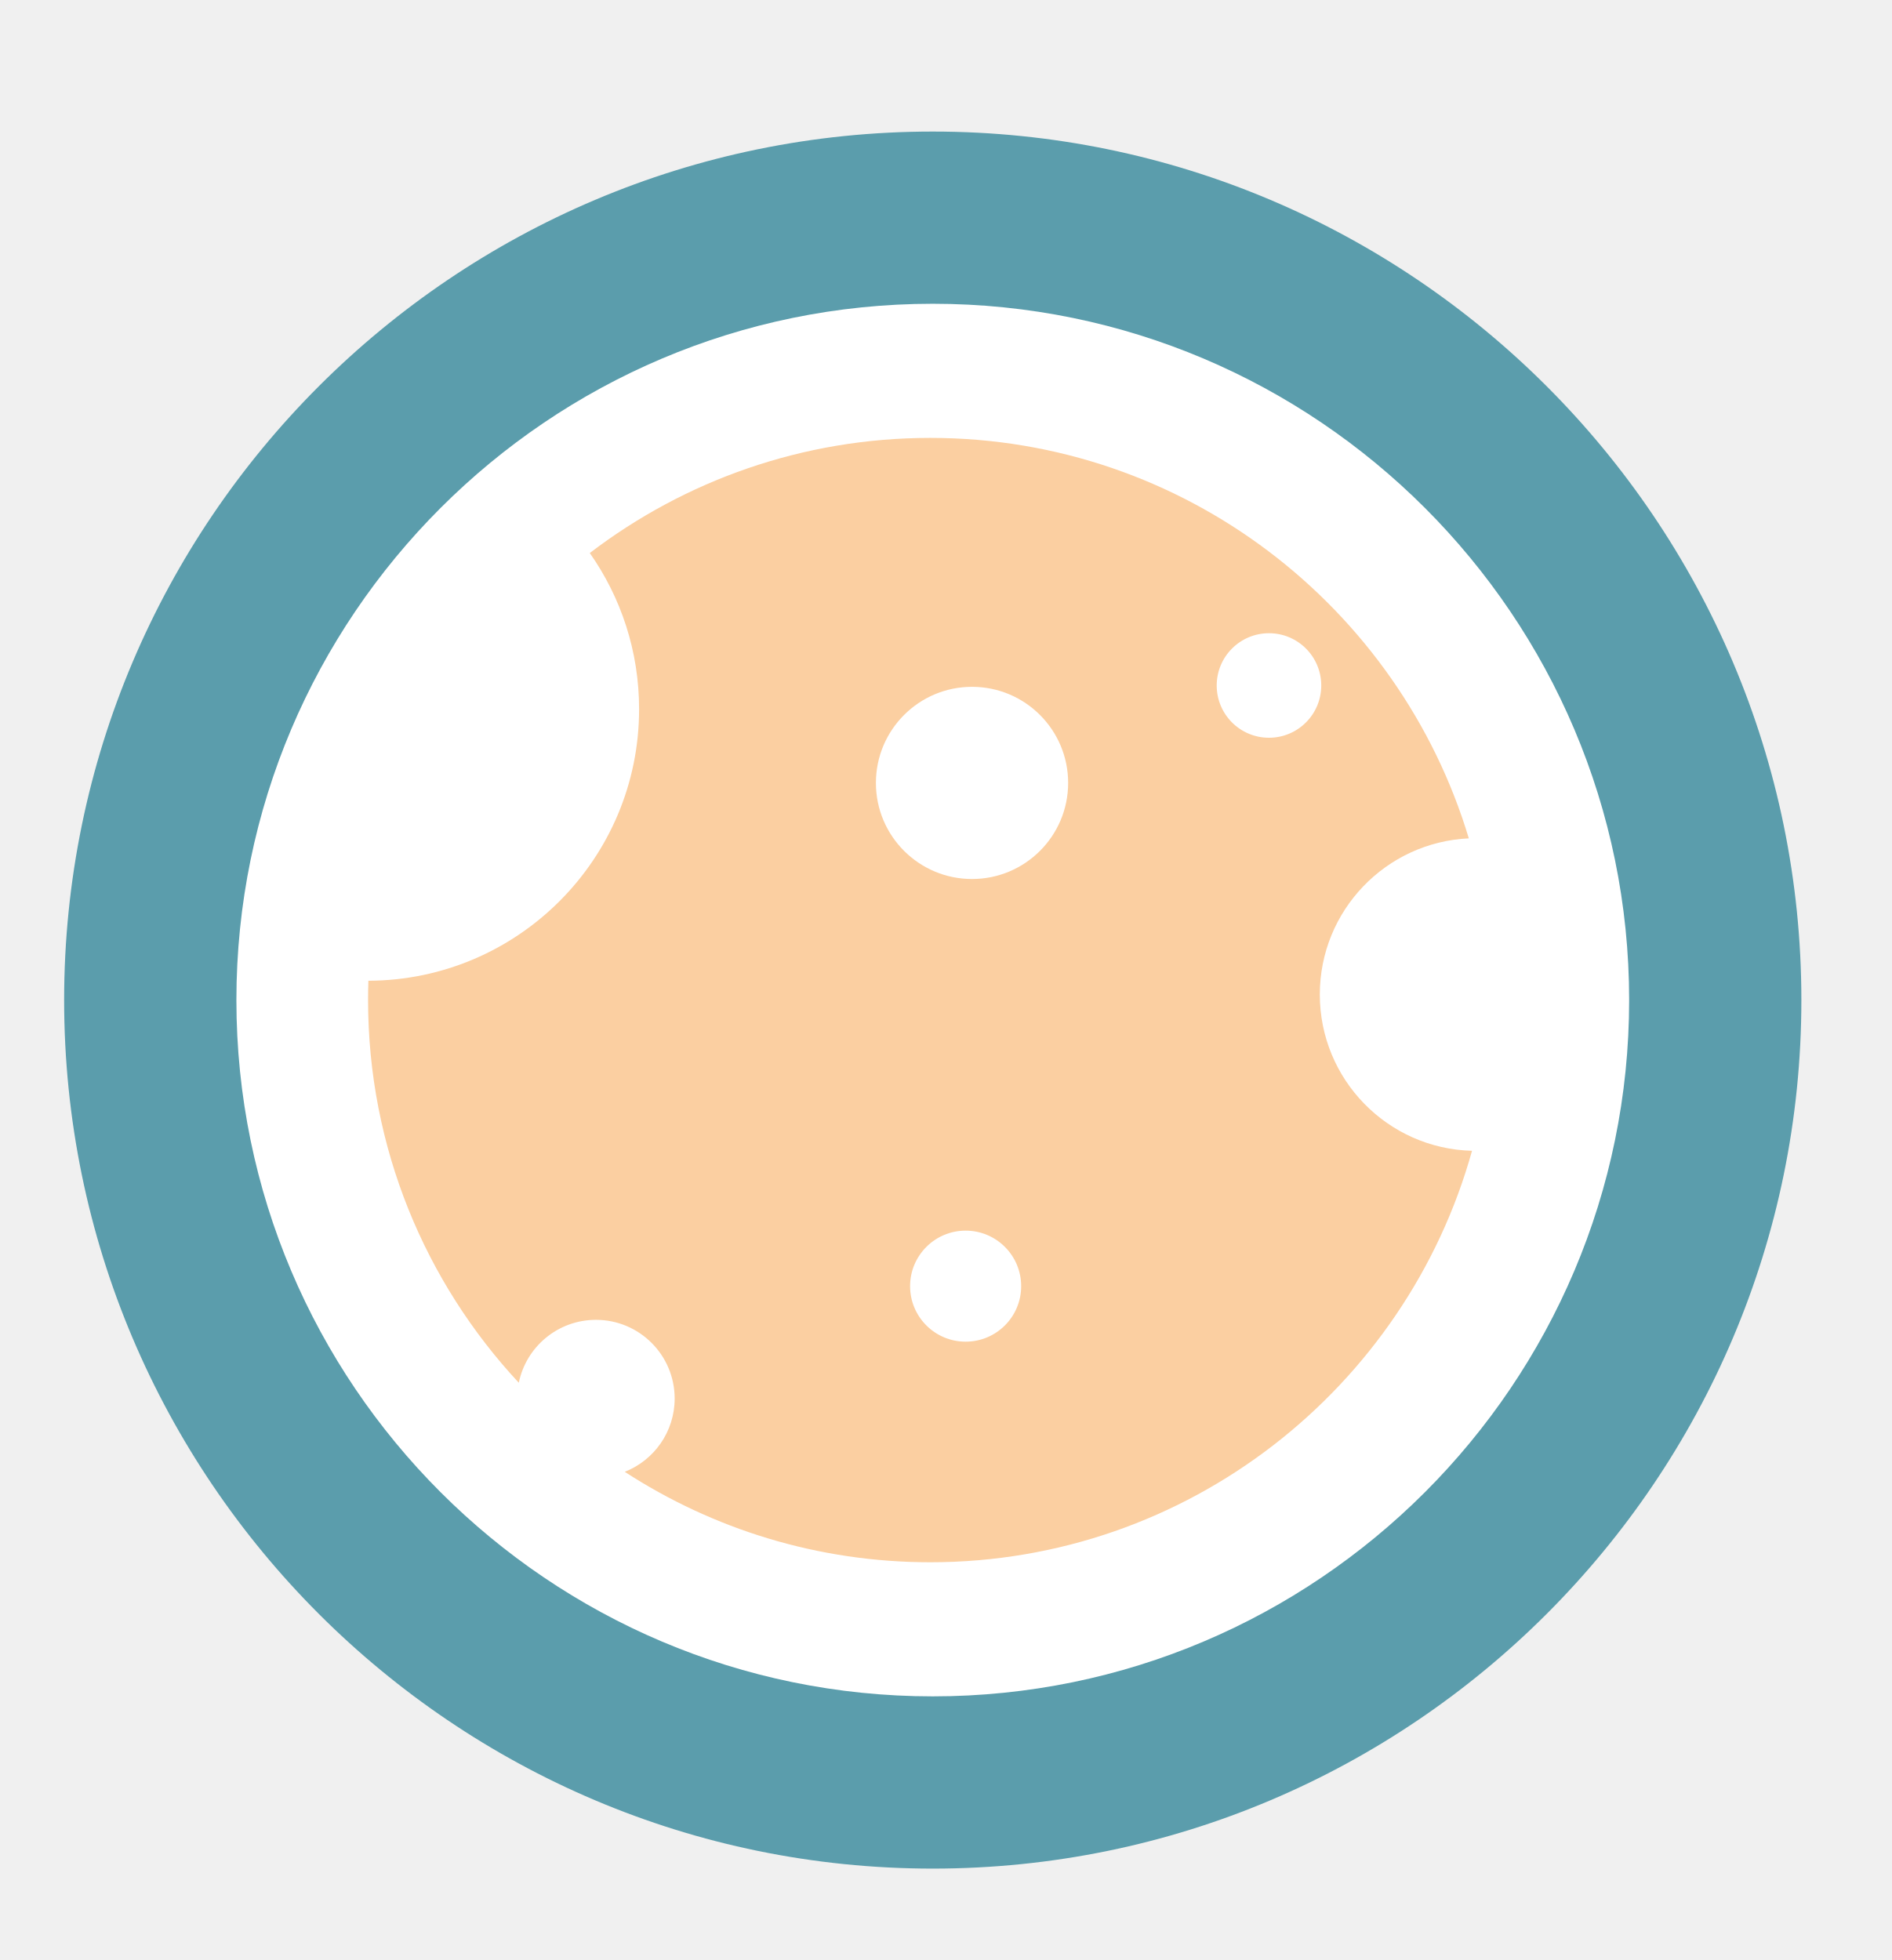
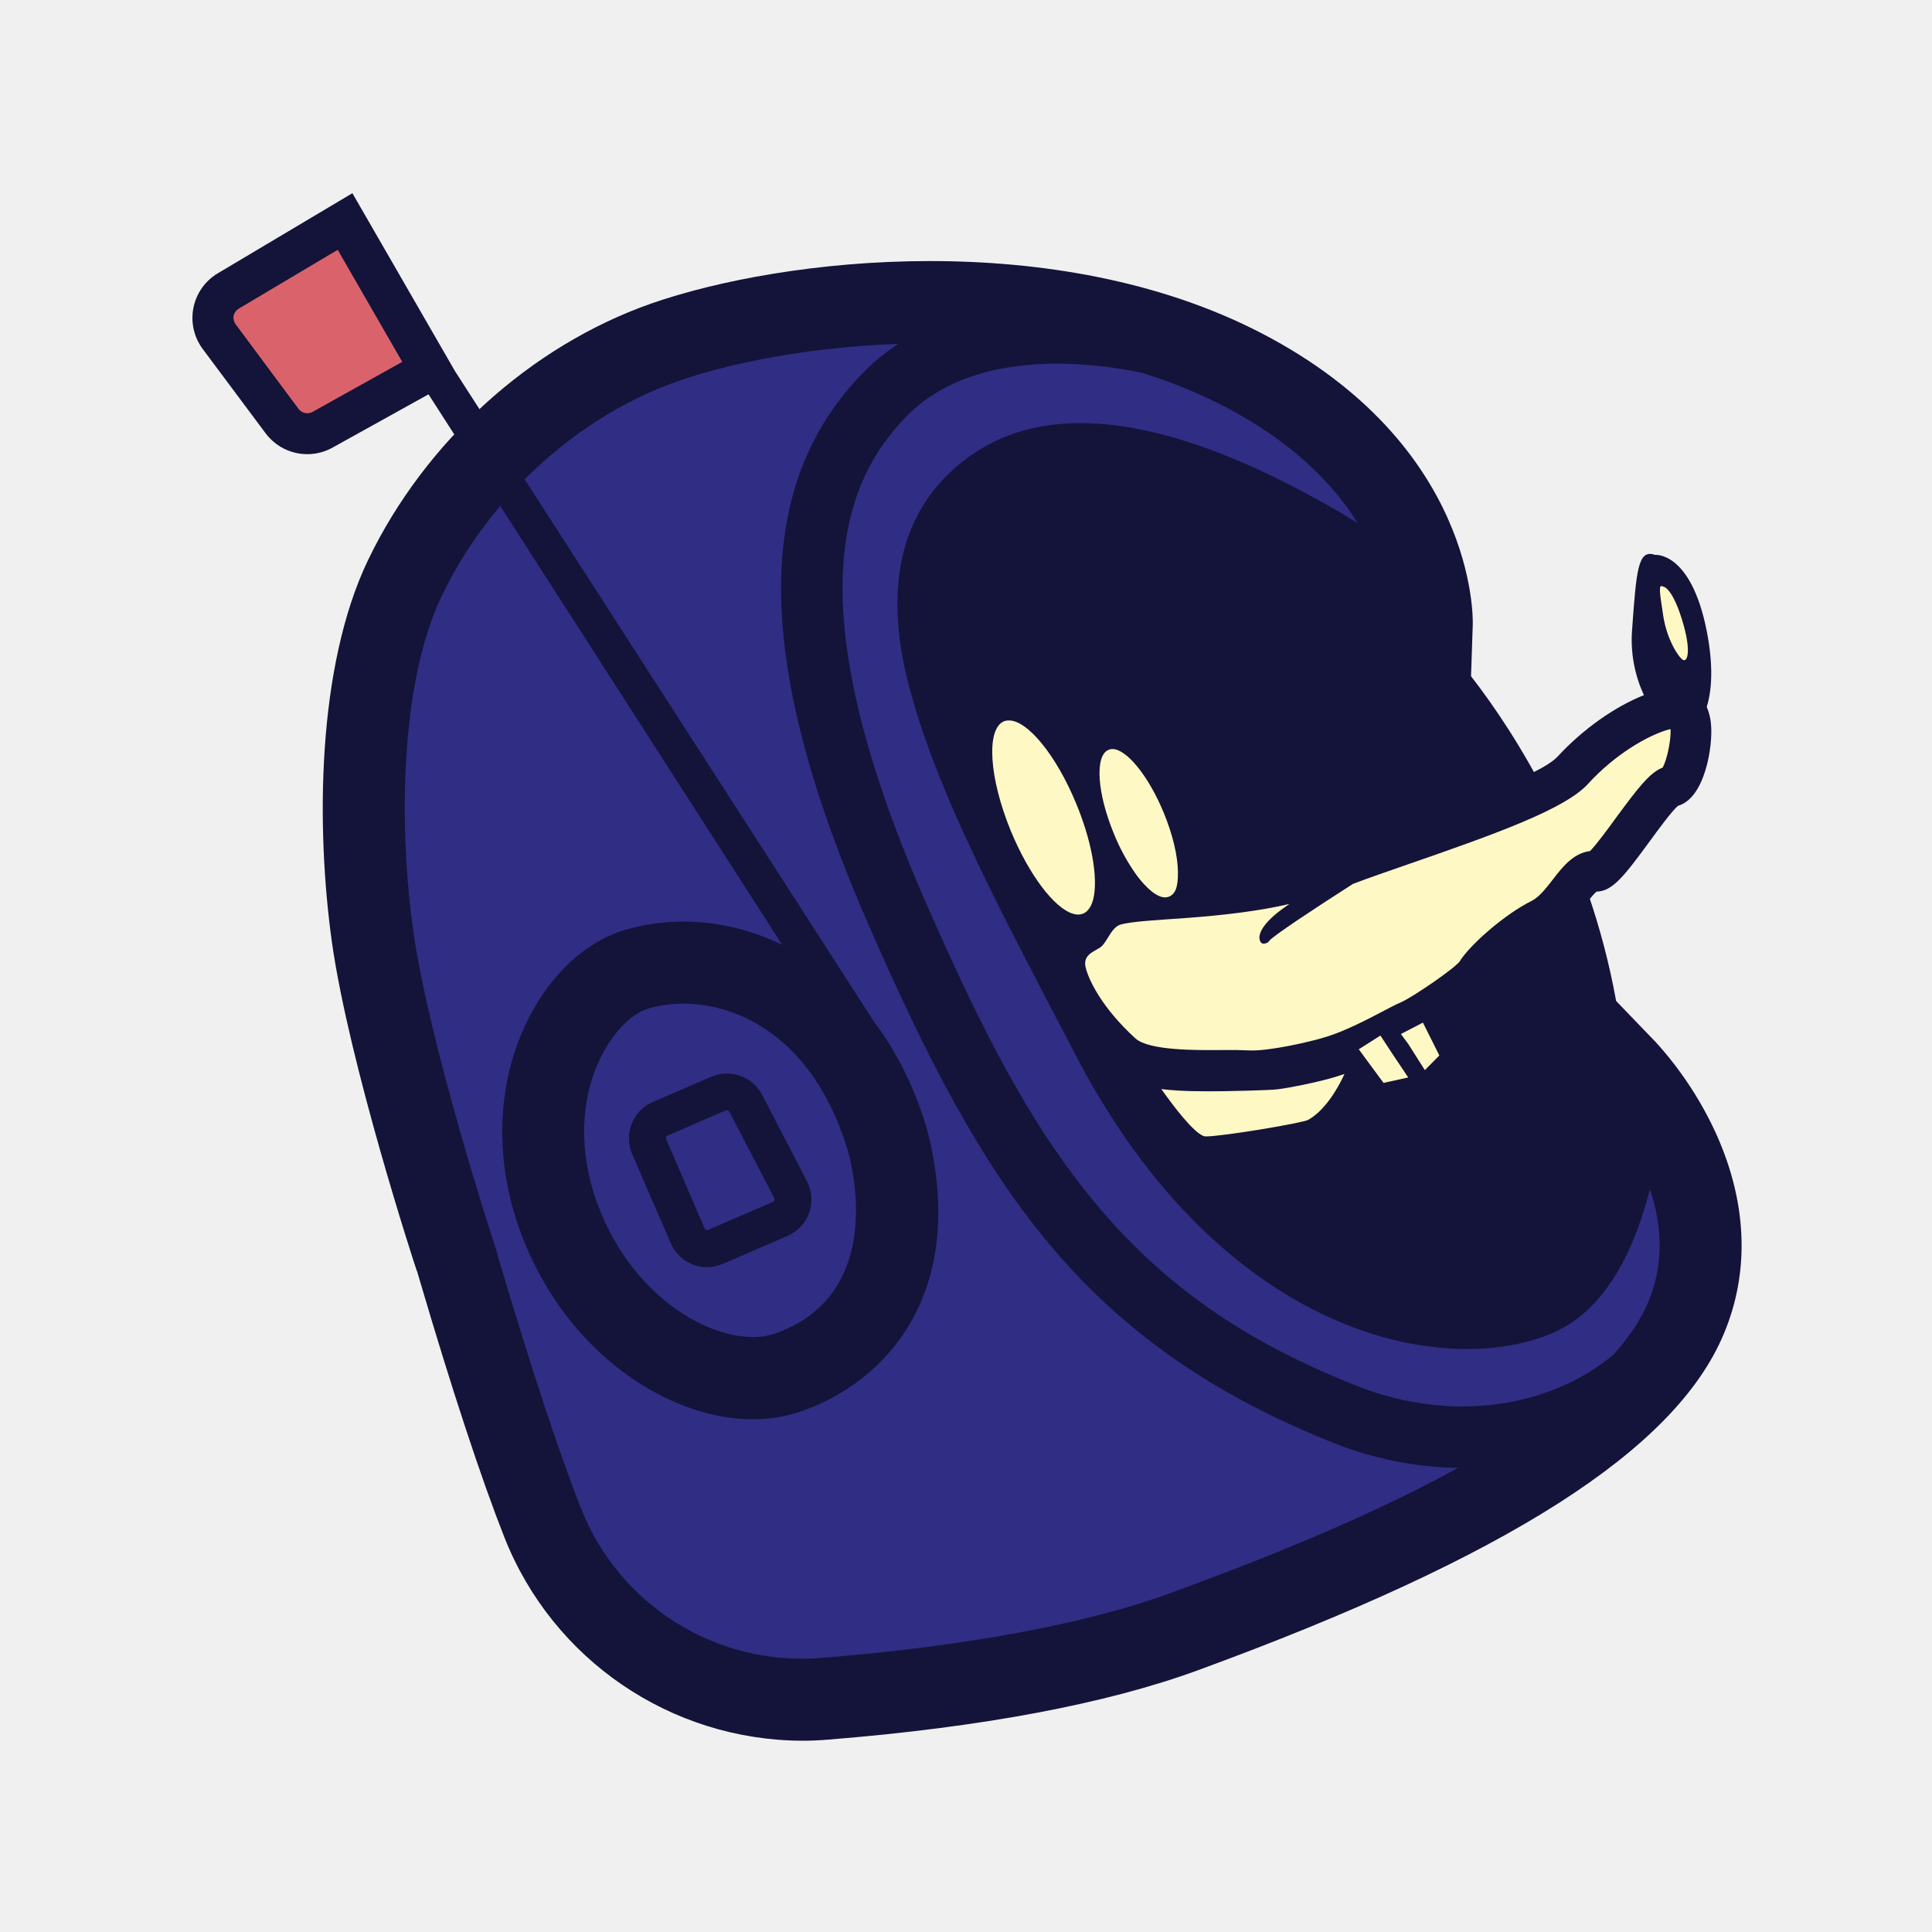
- <svg xmlns="http://www.w3.org/2000/svg" width="55px" height="57px" viewBox="0 0 55 57" version="1.1">
-   <defs />
-   <g id="skymse-logo-circle" stroke="none" stroke-width="1" fill="none" fill-rule="evenodd">
-     <g id="Skymouse-Studios-logo" transform="translate(1, 3)">
-       <g id="Logo">
-         <path d="M26.123,51.342 C12.196,51.342 0.865,40.011 0.865,26.083 C0.865,12.157 12.196,0.826 26.123,0.826 C40.05,0.826 51.381,12.157 51.381,26.083 C51.381,40.011 40.05,51.342 26.123,51.342" id="Path" fill="#5B9DAC" />
-         <path d="M26.123,5.834 C14.957,5.834 5.874,14.919 5.874,26.084 C5.874,37.25 14.957,46.333 26.123,46.333 C37.289,46.333 46.373,37.25 46.373,26.084 C46.373,14.919 37.289,5.834 26.123,5.834" id="Path" fill="#FFFFFF" />
-         <path d="M9.712,25.522 C14.062,25.506 17.584,21.975 17.584,17.622 C17.584,15.932 17.053,14.367 16.15,13.083 C18.9,10.983 22.333,9.735 26.052,9.735 C33.433,9.735 39.686,14.651 41.711,21.381 C39.299,21.492 37.378,23.483 37.378,25.922 C37.378,28.393 39.349,30.404 41.804,30.467 C39.884,37.361 33.549,42.433 26.052,42.433 C22.778,42.433 19.727,41.466 17.167,39.803 C18.017,39.468 18.618,38.64 18.618,37.672 C18.618,36.408 17.593,35.383 16.329,35.383 C15.222,35.383 14.298,36.169 14.086,37.213 C11.368,34.293 9.703,30.379 9.703,26.084 C9.703,25.896 9.706,25.708 9.712,25.522 Z M27.265,22.563 C28.808,22.563 30.06,21.312 30.06,19.769 C30.06,18.225 28.808,16.974 27.265,16.974 C25.722,16.974 24.47,18.225 24.47,19.769 C24.47,21.312 25.722,22.563 27.265,22.563 Z M35.9,18.455 C36.739,18.455 37.42,17.775 37.42,16.935 C37.42,16.096 36.739,15.415 35.9,15.415 C35.06,15.415 34.38,16.096 34.38,16.935 C34.38,17.775 35.06,18.455 35.9,18.455 Z M27.079,36.018 C27.971,36.018 28.694,35.296 28.694,34.404 C28.694,33.512 27.971,32.789 27.079,32.789 C26.187,32.789 25.464,33.512 25.464,34.404 C25.464,35.296 26.187,36.018 27.079,36.018 Z" id="Combined-Shape" fill="#FBCFA1" />
+ <svg xmlns="http://www.w3.org/2000/svg" viewBox="0 0 1000 1000">
+   <defs>
+     <style>
+       .cls-1 {
+         fill: #fff;
+       }
+ 
+       .cls-2 {
+         fill: #302d85;
+       }
+ 
+       .cls-3 {
+         fill: #141339;
+       }
+ 
+       .cls-4 {
+         fill: #fdf8c4;
+       }
+ 
+       .cls-5 {
+         fill: #da636b;
+       }
+     </style>
+   </defs>
+   <g id="Trusted_Partner_Badges" data-name="Trusted Partner Badges">
+     <path class="cls-1" d="M716.1,286.7s-16.2-46.8-35.2-62.2-52.2-38.1-82.5-46.5-85.2-10-109,6.3-58.5,37.5-60.6,68.6-13.8,56.5,0,110.8S471.5,502.6,491.5,536s62.9,111,97.9,134.7,57.7,38.2,57.7,38.2,70.2,35.7,102.9,35.2,88.6-4.4,101.8-35.2,27.4-74,21.9-88.8-24.5-21.6-24.5-21.6-12.1,65.4-32.2,69.6-38.4,26.8-117.1,2.1c-60.8-19.1-84.9-77-115-105S511,438.9,502.6,417.3,472.9,312,479.9,290.9s29.1-58,60.3-58.6,63.7-5.7,95.3,15.9S716.1,286.7,716.1,286.7Z" />
+   </g>
+   <g id="skymouse-icon">
+     <g id="skymouse-icon-COLOR">
+       <g id="item-helmet">
+         <path id="fill-helmet" class="cls-2" d="M741.1,322.7s2.4-79.2-97.7-131.3S408,154.8,343.9,177.3,233.3,249.9,209.6,299.1s-25.1,126.3-16.8,185.6,41.4,161.7,43.1,166.4c.8,2.5,24.1,84.1,44.9,136.9a144.9,144.9,0,0,0,146.4,91.3c59-4.8,130.7-14.6,185.6-34.7,111.9-41,231.8-95.5,259.8-162.3s-30.7-128-30.7-128-3.9,95.6-45,115.4S649.3,677,576,537.2c-70-133.8-126.9-238.4-60.8-284.4C588.3,201.9,741.1,322.7,741.1,322.7Z" />
+         <path id="stroke-helmet" class="cls-3" d="M887,584.1a184.6,184.6,0,0,0-29.8-44.5l-20.7-21.5C822.2,439,785.1,380.6,761.4,350l.9-26.7c.1-3.7,1.6-93.1-109.1-150.7-106.4-55.3-247.5-39.5-316.4-15.4-62.2,21.9-116.9,71.5-146.3,132.7-26.5,55.2-27,138.3-18.7,197.8,8.9,62.8,42.6,166.3,44,170.3v-.3c.2.6.7,2.3,1.4,4.8,17,57.7,31.8,102.6,43.9,133.3A166.4,166.4,0,0,0,415.3,901c4.5,0,9.1-.2,13.7-.6,79.3-6.4,143.6-18.5,191.1-35.9,160.5-58.8,247-114.1,272.1-174C906.1,657.5,904.3,620.7,887,584.1ZM605.5,824.7c-43.3,15.8-105.5,27.4-180,33.4a122.9,122.9,0,0,1-125-77.9c-11.6-29.6-26-73.2-42.7-129.7-1.4-4.9-1.6-5.6-1.9-6.4s-33.8-103.6-42-162.3c-7.2-50.9-7.6-126.8,14.8-173.5,24.7-51.3,70.4-92.8,122.2-111,26.9-9.5,68.3-17.7,114.1-19.3a110.2,110.2,0,0,0-19.6,16.3c-56.4,59.2-54.8,150.1,4.9,286.1,29.1,66.2,56,119.4,92.6,163.3,38,45.5,84.8,78.2,147.2,103.1a182.8,182.8,0,0,0,64.6,13C698.9,790.4,635.3,813.7,605.5,824.7ZM853.1,674c-3.9,9.3-10.1,18.4-18.1,27.3-33.5,27.8-84.6,35.2-133.1,15.9-58.1-23.1-99.6-52.1-134.5-93.9s-60-91.9-88-155.7c-70.8-161.3-40.1-220.7-10.9-251.4,34.4-36.1,94.8-29,122.3-23.3a257.6,257.6,0,0,1,42.8,17.4c35.9,18.6,56.9,40.8,69.1,60.4-11.4-7-24.1-14.2-37.6-21-70.3-35.4-124.8-40.2-162.1-14.3-56,39-36.3,107-29.8,129.3,14.3,49.1,44.4,106.7,79.4,173.4l4.6,8.9c43.4,82.8,96.1,119.5,132.7,135.7,49.5,21.9,92.5,17.5,116.2,6.1,22-10.6,38.1-35.2,47.9-73.3C861,636.3,860.7,656,853.1,674Z" />
+       </g>
+       <g id="item-cooper">
+         <path id="fill-nose" class="cls-4" d="M865.8,411.4c-8,.9-32.4,44.2-39.4,44-9.7-.4-15.5,18.4-28.4,24.8s-29.9,22-32.8,27.5S737,529.8,729.9,533s-23.1,12.7-38.4,17.8c-9.5,3.2-33,8.4-44.3,7.9-16.5-.8-53.2,3-66.2-8.9-27.6-25.3-33.4-49.8-27.2-51.7s8.7-19.9,22.8-24.8,85.4-3.9,105.7-14.8,115.5-36.9,132.4-55.3,39.5-31.3,53.6-32.4S873.7,410.5,865.8,411.4Z" />
+         <path class="cls-4" d="M624.3,598.2a13.2,13.2,0,0,1-5.2-.9c-2.8-1.2-9.4-3.9-26.8-28.6l-13.4-19.2L602,553a168.9,168.9,0,0,0,27.2,1.8c1.1,0,47.5-4.7,48.7-4.7l36.7-11.3L705,560c-3.4,7.6-11,21.5-22.8,28.2C675.8,591.9,630.6,598.2,624.3,598.2Z" />
+         <path class="cls-3" d="M885.6,374.8a27.6,27.6,0,0,0-2.2-8.9c2.7-8.6,3.5-21.5,0-39.3-8.2-41.4-26.8-39.4-26.8-39.4-8.8-3.1-9.6,7.9-11.8,38.3a67.9,67.9,0,0,0,6.1,34.3c-14.9,5.9-31.5,17.5-44.6,31.7-9,10-56.5,26.4-84.8,36.2-20.6,7.1-36.8,12.7-44.8,17-10.3,5.5-41.9,7.8-64.9,9.4l-2.1.2c.1,6.7-1.4,11.4-4.6,12.8s-10.6-2.7-16.8-11.1c-7.1.7-12.2,1.6-15.8,2.8a33.4,33.4,0,0,0-6,2.9c-.6,5.8-2.6,9.8-5.9,11.2a8.3,8.3,0,0,1-5.4,0,78.6,78.6,0,0,0-4.4,7.3c-.8,1.3-1.7,3-2.4,4a13.7,13.7,0,0,0-7.5,9.8c-2.4,10.5,4.1,26.3,16.5,42.1h-.1l26.9,38.3c16.7,23.9,24.8,29.6,31.1,32.1a22.8,22.8,0,0,0,9,1.7c6.8,0,22.8-2.5,31.7-3.9,25.7-4.3,28.5-5.8,31.1-7.4,14.3-8.1,23.1-24,27-32.8l9.4-20.7,1.8-1,3.7-1.9,10.4-5.4c10.6-6.1,30.4-19.1,34.5-26.8,2.2-3.6,16.9-17.3,28.3-23,8.2-4.1,13.8-11.3,18.3-17,1.8-2.3,4.4-5.7,5.9-6.8,8.2-.2,14.1-7.8,27.3-25.8,4.4-6,11.6-15.9,14.8-18.6C882.8,413,886.7,385.3,885.6,374.8ZM677.2,579.6c-3,1.7-44.4,8.6-52.9,8.6a3.7,3.7,0,0,1-1.4-.2c-5.4-2.2-15-14.7-21.8-24.3,10.6,1.3,22.1,1.2,32.3,1.1.6,0,23.3-.4,28-1,7.8-1,18.7-3.5,20.7-4l2.9-.7c3.7-.9,6.9-1.9,9.3-2.7l1.6-.5C692.4,563.6,685.8,574.7,677.2,579.6ZM860.6,397.3c-6.8,2.6-13.1,11-24.1,25.9-4.2,5.8-10.4,14.2-13.5,17.3-8.7,1.1-14.3,8.3-19.3,14.8-3.4,4.4-7,9-10.9,11-14.1,6.9-32.6,23.4-37.3,31.4-3.6,4.3-24.3,18.4-30.4,21.1-2.6,1.1-5.8,2.8-9.6,4.8-7.7,4-18.1,9.5-27.9,12.7s-31.3,7.8-40.5,7.4l-6.9-.2h-7c-13.5.1-38.6.4-45.6-6.1-17.5-16-24.3-30.6-25.7-36.8s3.8-7.8,7.4-10.1,5.6-10.1,10.3-11.8,19.8-2.5,33.7-3.5c20.3-1.5,38-3.6,54.1-7.3-20,13.3-15.6,20-13.9,20.5h.9a3.4,3.4,0,0,0,2.8-1.7c2.5-2.7,21.8-15.6,43.1-29.2,7.8-3,17.8-6.4,28.1-10,47.4-16.4,81.8-28.9,93.6-41.8,13.7-15.1,31.2-25.4,42.4-28.3l.3.2C864.9,383.5,862.8,393.3,860.6,397.3Z" />
+         <g id="left-tooth">
+           <polygon class="cls-4" points="703.3 543.1 708.8 550.6 716.1 560.5 728.9 557.7 720.4 545 714.5 536 703.3 543.1" />
+         </g>
+         <g id="right-tooth">
+           <polygon class="cls-4" points="725.1 535.2 729 540.5 737.5 553.9 745 546.3 739.4 535.1 736.5 529.3 725.1 535.2" />
+         </g>
+         <g id="fill-left-eye">
+           <path class="cls-4" d="M558.1,478.9a15.4,15.4,0,0,1-4.6-.8c-11.5-3.6-25.4-21.7-35.4-45.9-5.7-13.9-9.2-27.7-9.9-39-1.1-17,4.5-22.9,9.4-24.9a11.8,11.8,0,0,1,4.6-.9c14.4,0,30.4,23.4,40,46.6,7.5,18.2,11.1,36.2,9.8,48.3-1.2,10.3-5.7,14.2-9.3,15.7a11.8,11.8,0,0,1-4.6.9Z" />
+           <path class="cls-3" d="M522.3,372.9c9.6,0,24.5,18.1,34.8,43.2,7.4,17.9,10.6,34.8,9.4,45.6-.6,5.8-2.6,9.8-5.9,11.2a7,7,0,0,1-2.5.5,10.4,10.4,0,0,1-2.9-.5c-9.6-3-22.6-20.1-32-42.8-11.3-27.5-12.9-52.9-3.5-56.8a7.1,7.1,0,0,1,2.6-.4m0-11a17.2,17.2,0,0,0-6.8,1.3c-11.8,4.8-13.5,19.2-12.8,30.3s4.4,26.4,10.3,40.8c8.4,20.4,23.1,44.1,38.9,49.1a22.9,22.9,0,0,0,6.2,1,17.1,17.1,0,0,0,6.7-1.4c5-2,11.2-7.2,12.6-20.1s-2.2-31.7-10.1-51c-5.4-13-12.2-25-19.3-33.8-8.8-10.8-17.4-16.2-25.7-16.2Z" />
+         </g>
+         <g id="fill-right-eye">
+           <path class="cls-4" d="M603.1,470c-7.5,0-14.5-7.5-19.2-13.7a109,109,0,0,1-12.5-22.8c-4.4-10.7-7.1-21.4-7.7-30.2-.8-13.7,3.9-18.6,8-20.3a11.1,11.1,0,0,1,4.1-.8c11.5,0,24.2,18.3,31.7,36.5,4.7,11.6,7.6,23.4,7.7,32.5.2,12-4.2,16.4-8,18a11.5,11.5,0,0,1-4.1.8Z" />
+           <path class="cls-3" d="M575.8,387.7c7.3,0,18.7,13.9,26.6,33.1,4.7,11.4,7.2,22.4,7.3,30.5s-1.4,11.4-4.6,12.8a6.5,6.5,0,0,1-2,.4c-4.1,0-9.5-4.4-14.8-11.5a103.1,103.1,0,0,1-11.8-21.6c-8.7-21-9.9-40.4-2.7-43.3a4.5,4.5,0,0,1,2-.4m0-11a15.9,15.9,0,0,0-6.2,1.2c-5.8,2.4-12.4,8.8-11.4,25.8.6,9.3,3.5,20.7,8.1,31.9a113.5,113.5,0,0,0,13.2,24c7.8,10.5,15.8,15.9,23.6,15.9a16.7,16.7,0,0,0,6.2-1.2c10.2-4.3,11.5-16.4,11.4-23.2-.1-9.9-3-22.1-8.1-34.5-4.3-10.4-9.5-19.5-15.2-26.5-7.2-8.9-14.5-13.4-21.6-13.4Z" />
+         </g>
+         <path id="fill-nose-shine" class="cls-4" d="M860.7,303.6s4.5-.2,9.8,16.8,2.8,22.6.5,21.1-8.2-10.4-10.1-22.7S858.3,302.1,860.7,303.6Z" />
+       </g>
+       <g id="item-antenna">
+         <path id="fill-flag" class="cls-5" d="M178.6,114.6,118,150.7a16.3,16.3,0,0,0-4.6,23.6L146,218a16.4,16.4,0,0,0,21.5,4.2l55.3-30.9Z" />
+         <path id="flll-ear" class="cls-2" d="M329.6,501.6c-32.6,9.7-63.5,65.1-40.5,128.2s81.7,93.6,118.9,80.5c29.3-10.2,68.6-42,52.9-113.9-.5-2.5-1.2-5-1.9-7.5C435.4,511.7,373.9,488.5,329.6,501.6Z" />
+         <path id="fill-inner-ear" class="cls-2" d="M386,571.1l23.2,44.8a11,11,0,0,1-5.3,15.1l-33.6,14.4a10.9,10.9,0,0,1-14.4-5.7L336,593.5a11,11,0,0,1,5.7-14.4l30.3-13A10.9,10.9,0,0,1,386,571.1Z" />
+         <path class="cls-3" d="M481.6,591.9c-.6-3-1.4-6.1-2.3-9.2-6.6-21.4-15.9-39.3-27-54L235.5,192.1,182.4,100l-69.9,41.6a26.9,26.9,0,0,0-7.6,39l32.6,43.7a26.9,26.9,0,0,0,35.3,7l49-27.2,183.1,285c-26.7-13.1-55.9-15.3-81.4-7.8-20.1,6-38.4,22.8-50.1,46.2-16.3,32.3-17.8,72.3-4.2,109.6,12.2,33.6,34.6,61.9,62.8,79.5,18.9,11.8,38.9,18,57.5,18a77.1,77.1,0,0,0,25.5-4.2C458.5,715.1,498.8,670.7,481.6,591.9Zm-319.3-379-.3.2a5.7,5.7,0,0,1-7.5-1.5L122,167.9a5.9,5.9,0,0,1-1.1-4.4,5.8,5.8,0,0,1,2.6-3.7l51.3-30.5,33.4,58ZM401,690.3c-24.3,8.5-72.2-13.6-92-67.8-9.6-26.3-8.8-54,2.3-75.9,7.6-15.1,17.5-22.6,24.3-24.6,29.8-8.8,81.8,3.4,103.1,73.1.5,1.9,1.1,3.9,1.5,5.8C444.8,622,450.2,673.1,401,690.3Z" />
+         <path class="cls-3" d="M366,655.9a20.5,20.5,0,0,1-18.8-12.4l-20-46.2a20.8,20.8,0,0,1-.2-15.7,20,20,0,0,1,10.9-11.2l30.3-13.1a20.6,20.6,0,0,1,26.3,9.4l23.2,44.8a20.4,20.4,0,0,1-10.1,28.2l-33.5,14.5A21,21,0,0,1,366,655.9Zm10.3-81.2h-.6l-30.2,13.1a1.3,1.3,0,0,0-.7.8,1.1,1.1,0,0,0,0,1l19.9,46.2a1.4,1.4,0,0,0,1.8.8l33.6-14.5a1.7,1.7,0,0,0,.7-.8,1.4,1.4,0,0,0,0-1.1l-23.3-44.8A1.3,1.3,0,0,0,376.3,574.7Z" />
      </g>
    </g>
  </g>
</svg>
